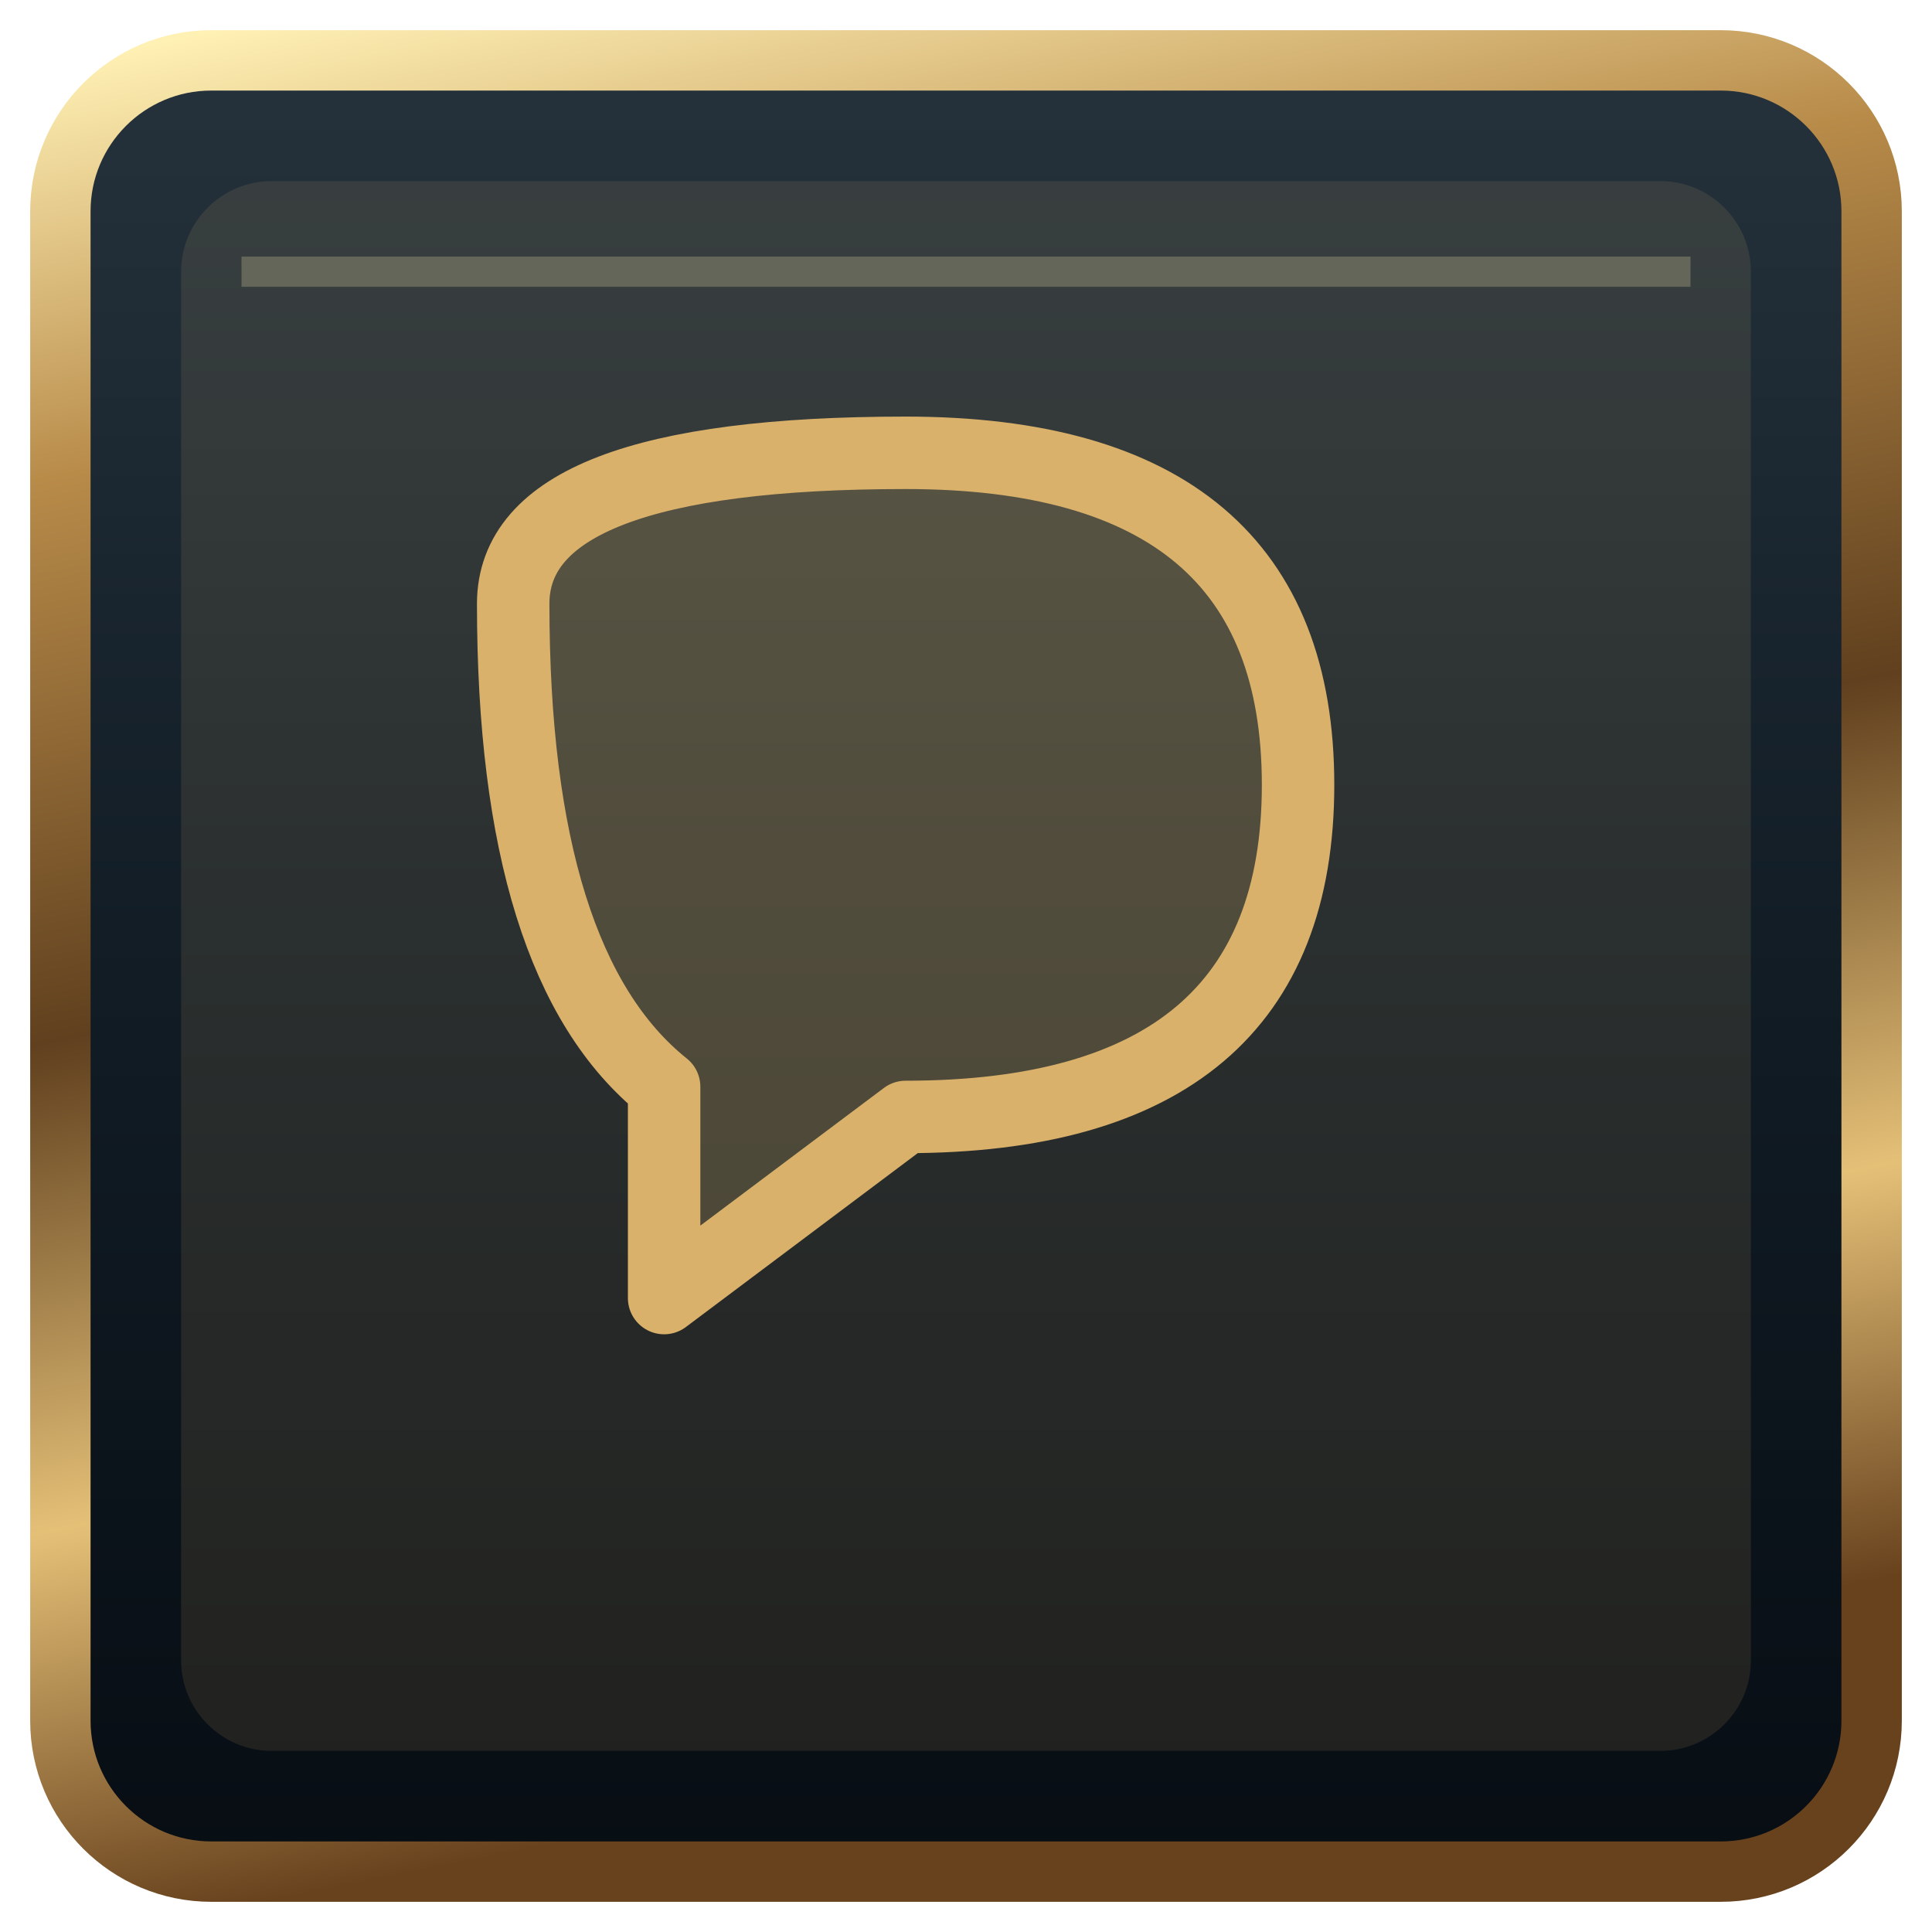
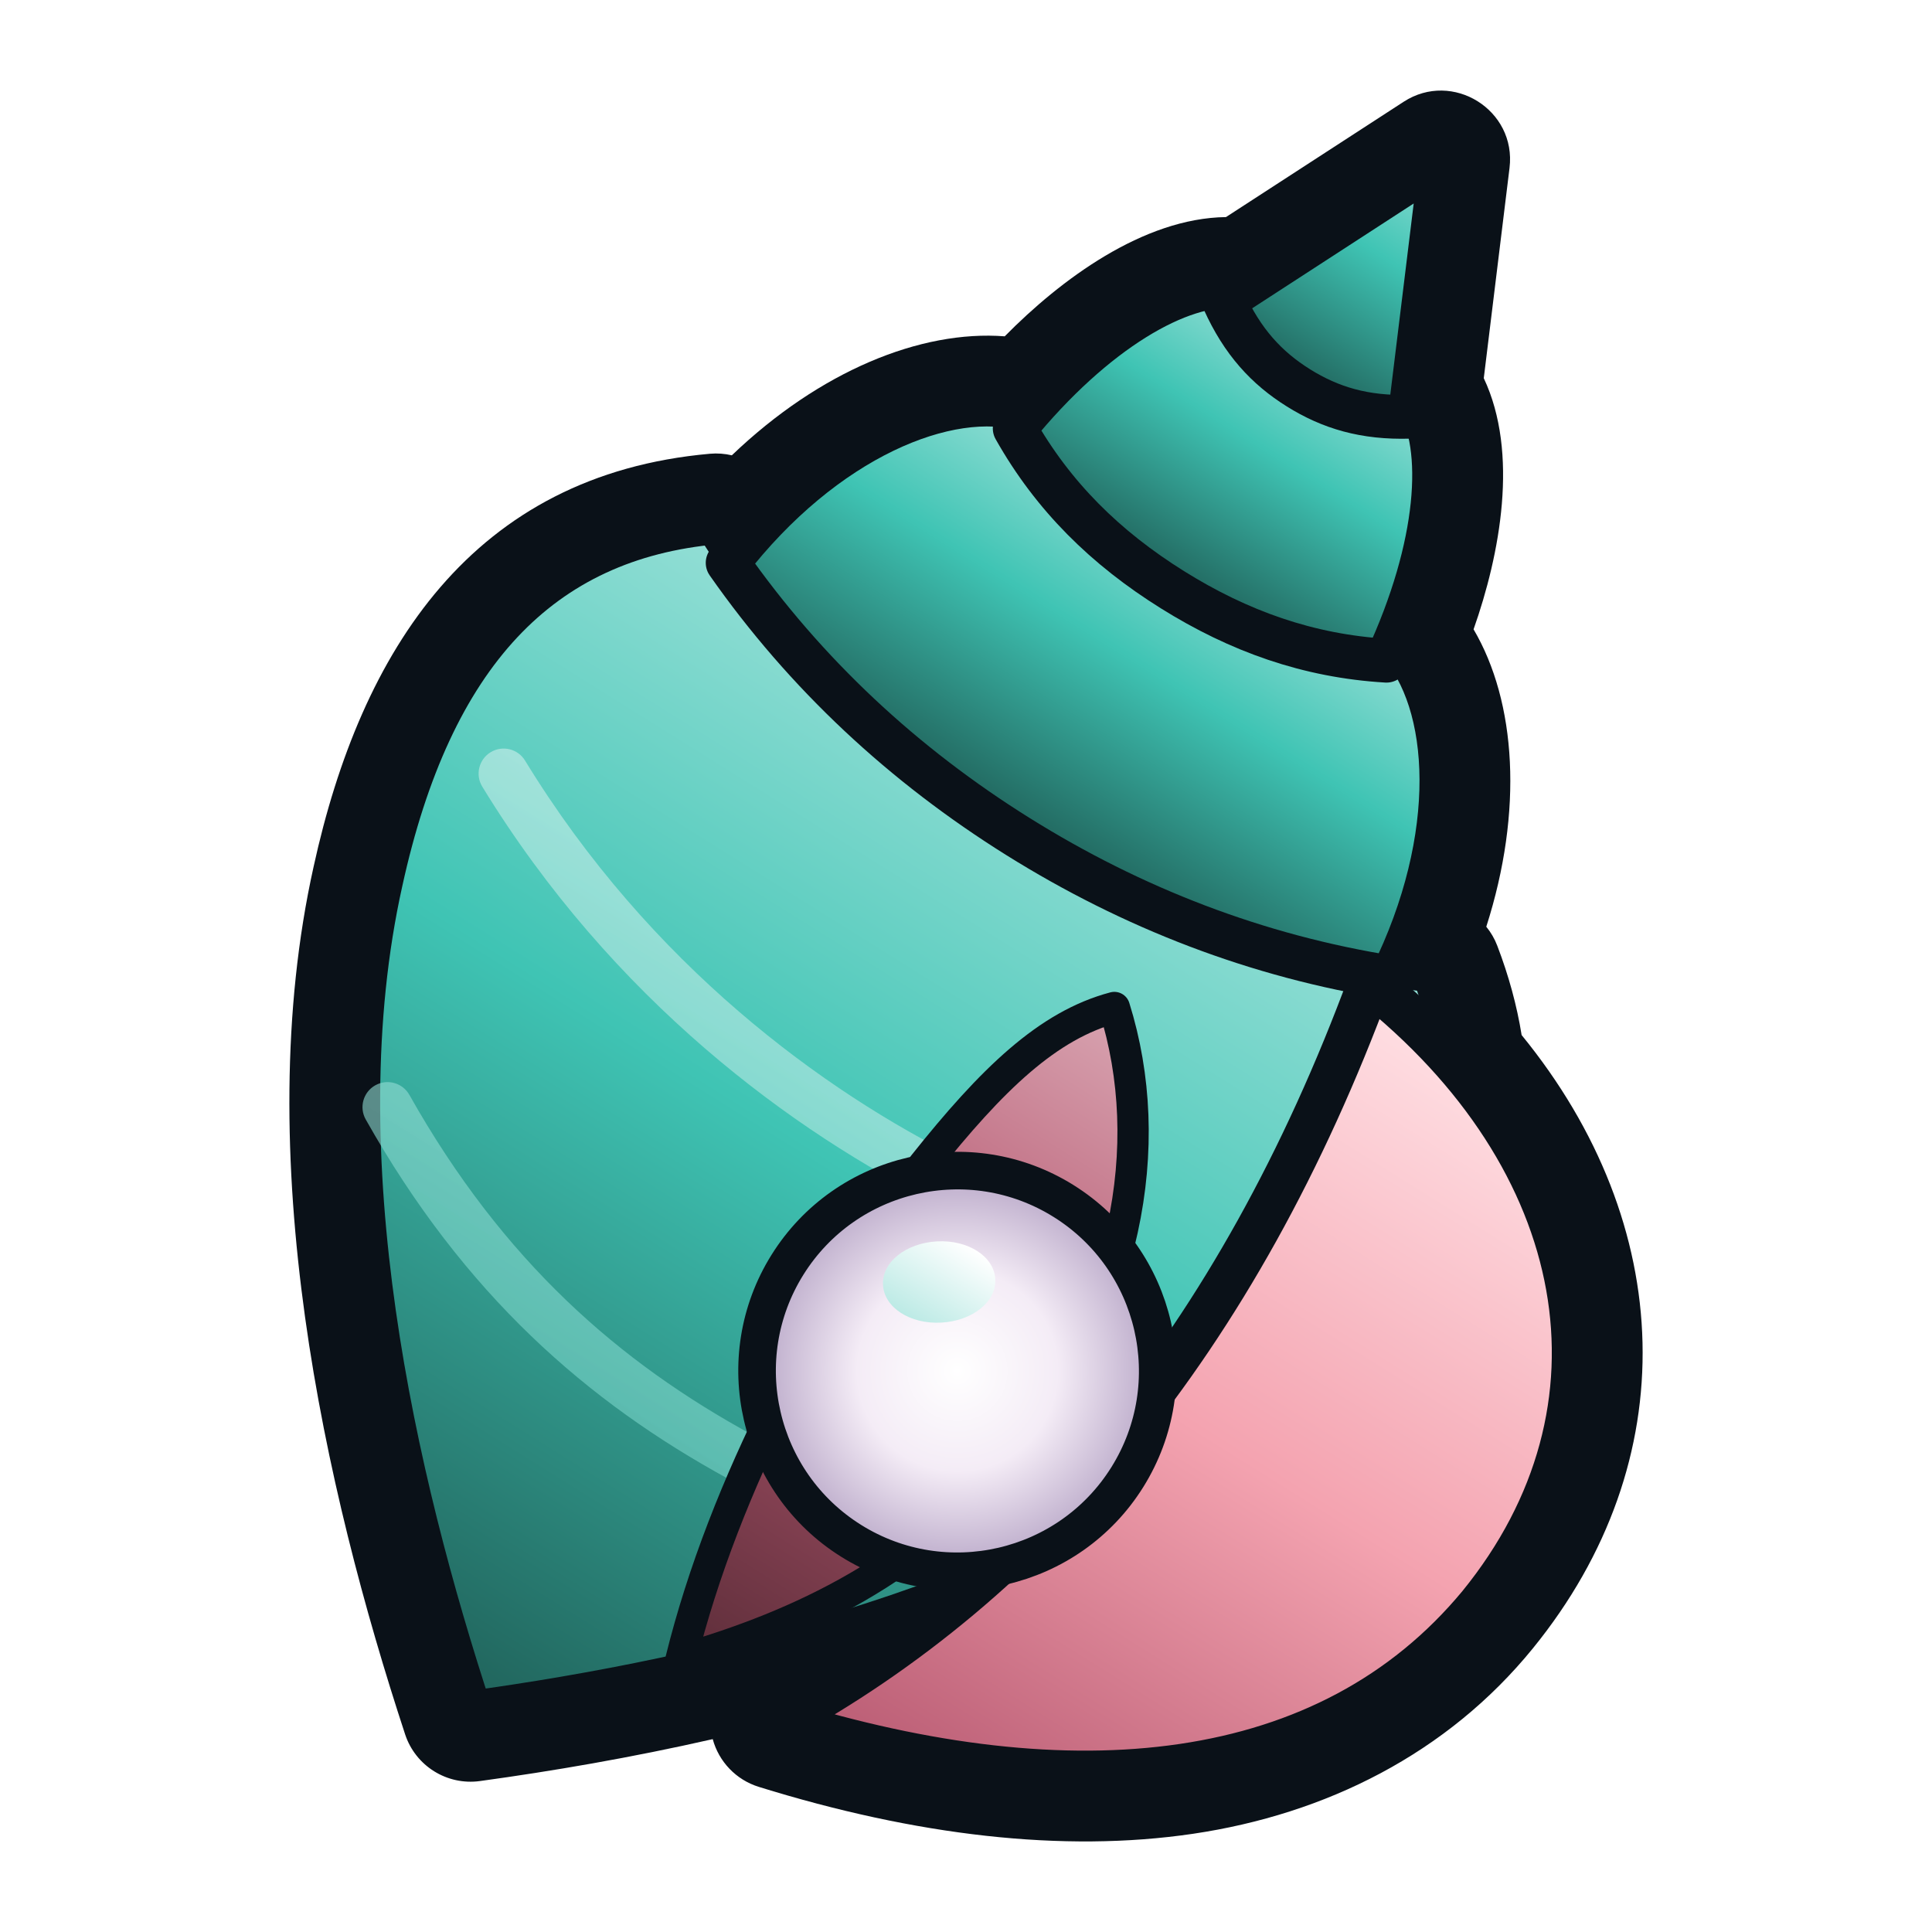
<svg xmlns="http://www.w3.org/2000/svg" width="64" height="64" viewBox="0 0 64 64">
  <defs>
-     <linearGradient id="gold" x2="0.2" y2="1">
-       <stop stop-color="#fff0b4" />
-       <stop offset=".22" stop-color="#b88b49" />
-       <stop offset=".52" stop-color="#60401e" />
-       <stop offset=".78" stop-color="#e4c077" />
-       <stop offset="1" stop-color="#68421d" />
+     <linearGradient id="linear-gradient-1" x1="35.594" y1="24.723" x2="15.588" y2="56.739" gradientUnits="userSpaceOnUse">
+       <stop offset="0" stop-color="#95dfd6" />
+       <stop offset="0.42" stop-color="#3fc4b4" />
+       <stop offset="1" stop-color="#20625a" />
    </linearGradient>
-     <linearGradient id="dark" x2="0" y2="1">
-       <stop stop-color="#25323c" />
-       <stop offset=".48" stop-color="#121d26" />
-       <stop offset="1" stop-color="#070d13" />
+     <linearGradient id="linear-gradient-2" x1="25.48" y1="30.144" x2="16.599" y2="44.357" gradientUnits="userSpaceOnUse">
+       <stop offset="0" stop-color="#cff0ec" />
+       <stop offset="1" stop-color="#79d6ca" />
    </linearGradient>
-     <linearGradient id="blue" x2="0" y2="1">
-       <stop stop-color="#8bb9df" />
-       <stop offset=".24" stop-color="#3e709d" />
-       <stop offset=".75" stop-color="#173957" />
-       <stop offset="1" stop-color="#0d1e30" />
+     <linearGradient id="linear-gradient-3" x1="40.156" y1="17.423" x2="33.725" y2="27.714" gradientUnits="userSpaceOnUse">
+       <stop offset="0" stop-color="#95dfd6" />
+       <stop offset="0.42" stop-color="#3fc4b4" />
+       <stop offset="1" stop-color="#20625a" />
    </linearGradient>
-     <linearGradient id="red" x2="0" y2="1">
-       <stop stop-color="#ffc0ad" />
-       <stop offset=".3" stop-color="#e94c5b" />
-       <stop offset="1" stop-color="#7d1b30" />
+     <linearGradient id="linear-gradient-4" x1="43.948" y1="11.354" x2="38.836" y2="19.534" gradientUnits="userSpaceOnUse">
+       <stop offset="0" stop-color="#95dfd6" />
+       <stop offset="0.42" stop-color="#3fc4b4" />
+       <stop offset="1" stop-color="#20625a" />
    </linearGradient>
-     <linearGradient id="mana" x2="0" y2="1">
-       <stop stop-color="#bdeaff" />
-       <stop offset=".3" stop-color="#419ee6" />
-       <stop offset="1" stop-color="#174c92" />
+     <linearGradient id="linear-gradient-5" x1="47.74" y1="5.285" x2="43.013" y2="12.849" gradientUnits="userSpaceOnUse">
+       <stop offset="0" stop-color="#95dfd6" />
+       <stop offset="0.42" stop-color="#3fc4b4" />
+       <stop offset="1" stop-color="#20625a" />
    </linearGradient>
-     <linearGradient id="amber" x2="0" y2="1">
-       <stop stop-color="#fff0a5" />
-       <stop offset=".3" stop-color="#dba13b" />
-       <stop offset="1" stop-color="#8e5217" />
+     <linearGradient id="linear-gradient-6" x1="49.828" y1="35.33" x2="33.34" y2="61.717" gradientUnits="userSpaceOnUse">
+       <stop offset="0" stop-color="#ffe0e4" />
+       <stop offset="0.5" stop-color="#f4a3b0" />
+       <stop offset="1" stop-color="#b85a72" />
    </linearGradient>
-     <linearGradient id="purple" x2="0" y2="1">
-       <stop stop-color="#f2cfff" />
-       <stop offset=".3" stop-color="#a56de5" />
-       <stop offset="1" stop-color="#4e267d" />
+     <linearGradient id="linear-gradient-7" x1="37.924" y1="34.007" x2="24.184" y2="55.996" gradientUnits="userSpaceOnUse">
+       <stop offset="0" stop-color="#d8a4b1" />
+       <stop offset="0.42" stop-color="#b85a72" />
+       <stop offset="1" stop-color="#5c2d39" />
    </linearGradient>
-     <linearGradient id="green" x2="0" y2="1">
-       <stop stop-color="#d3ffc0" />
-       <stop offset=".3" stop-color="#68c56a" />
-       <stop offset="1" stop-color="#245e35" />
+     <radialGradient id="radial-gradient-1" cx="31.715" cy="45.414" r="6.638" gradientUnits="userSpaceOnUse">
+       <stop offset="0" stop-color="#ffffff" />
+       <stop offset="0.5" stop-color="#f4ecf6" />
+       <stop offset="1" stop-color="#b9a8c8" />
+     </radialGradient>
+     <linearGradient id="linear-gradient-8" x1="31.926" y1="41.163" x2="30.294" y2="43.773" gradientUnits="userSpaceOnUse">
+       <stop offset="0" stop-color="#ffffff" />
+       <stop offset="1" stop-color="#bceae5" />
    </linearGradient>
  </defs>
-   <rect x="2" y="2" width="60" height="60" rx="5" fill="url(#dark)" stroke="url(#gold)" stroke-width="2" />
-   <rect x="6" y="6" width="52" height="52" rx="3" fill="#d9b16b" opacity=".12" />
-   <path d="M8 9 H56" stroke="#fff0ba" opacity=".23" />
-   <g transform="translate(12 12)" stroke="#d9b16b" fill="#d9b16b" fill-opacity=".22" stroke-width="2.4" stroke-linejoin="round" stroke-linecap="round">
-     <path d="M5 8 Q5 3 18 3 Q31 3 31 14 Q31 25 18 25 L10 31 V24 Q5 20 5 8Z" />
+   <g id="Layer_1" data-name="Layer 1">
+     <g id="emblem">
+       <path id="halo" d="M46.498 3.371 C48.118 2.32 50.24 3.645 50.005 5.563 L49.152 12.528 C50.323 15.009 49.691 18.362 48.814 20.847 C50.228 23.255 50.465 26.858 49.235 30.699 C49.387 30.885 49.511 31.097 49.599 31.328 C49.979 32.322 50.249 33.309 50.406 34.288 C55.539 40.572 55.827 48.397 50.779 54.603 C47.942 58.091 43.922 60.096 39.517 60.747 C35.213 61.382 30.334 60.807 25.135 59.192 C24.382 58.958 23.812 58.356 23.61 57.611 C20.914 58.224 18.295 58.671 15.898 59 C14.807 59.15 13.764 58.498 13.42 57.452 C10.75 49.326 8.258 38.281 10.389 28.708 C11.956 21.551 15.651 15.729 23.518 15.031 C23.765 15.009 24.009 15.028 24.243 15.083 C27.156 12.293 30.498 10.927 33.283 11.141 C35.132 9.264 37.868 7.226 40.612 7.191 Z" fill="#0a1118" />
+       <path id="body_whorl" data-name="body whorl" d="M15.588 56.739 C13.059 49.044 10.584 38.325 12.617 29.2 C14.265 21.669 17.893 17.821 23.72 17.304 C26.139 21.261 29.657 24.438 34.055 27.186 C38.453 29.934 42.85 31.704 47.468 32.143 C49.557 37.607 47.689 42.554 41.643 47.337 C34.332 53.165 23.613 55.639 15.588 56.739 Z" fill="url(#linear-gradient-1)" stroke="#0a1118" stroke-width="1.452" stroke-linejoin="round" />
+       <path id="ridges" d="M16.252 24.919 C16.643 24.68 17.153 24.803 17.392 25.194 C21.544 31.986 27.308 36.165 31.84 38.404 C32.251 38.607 32.419 39.104 32.216 39.515 C32.013 39.926 31.516 40.095 31.105 39.892 C26.292 37.514 20.292 33.119 15.976 26.059 C15.737 25.668 15.861 25.158 16.252 24.919 Z M12.43 35.953 C12.83 35.728 13.336 35.869 13.561 36.269 C16.673 41.795 20.518 45.135 24.944 47.545 C25.346 47.764 25.495 48.268 25.276 48.67 C25.057 49.072 24.553 49.221 24.15 49.002 C19.451 46.443 15.38 42.88 12.115 37.083 C11.89 36.684 12.031 36.178 12.43 35.953 Z" fill="url(#linear-gradient-2)" opacity="0.6" />
+       <path id="whorl_2" data-name="whorl 2" d="M24.105 18.645 C27.292 14.522 31.415 12.817 33.999 13.576 C35.395 16.038 37.088 17.83 39.111 19.094 C41.134 20.358 43.487 21.095 46.312 21.27 C48.127 23.26 48.402 27.713 46.094 32.385 C41.641 31.682 37.507 30.077 33.725 27.714 C29.943 25.351 26.689 22.339 24.105 18.645 Z" fill="url(#linear-gradient-3)" stroke="#0a1118" stroke-width="1.452" stroke-linejoin="round" />
+       <path id="whorl_3" data-name="whorl 3" d="M33.614 14.191 C36.252 10.948 39.11 9.31 40.957 9.485 C41.518 10.937 42.321 11.805 43.288 12.41 C44.256 13.014 45.388 13.355 46.938 13.223 C47.906 14.806 47.686 18.093 45.928 21.886 C43.333 21.732 41.035 20.908 38.836 19.534 C36.638 18.16 34.889 16.456 33.614 14.191 Z" fill="url(#linear-gradient-4)" stroke="#0a1118" stroke-width="1.452" stroke-linejoin="round" />
+       <path id="tip" d="M40.54 9.958 L47.74 5.285 L46.697 13.805 C45.201 13.85 44.069 13.509 43.013 12.849 C41.958 12.19 41.155 11.321 40.54 9.958 Z" fill="url(#linear-gradient-5)" stroke="#0a1118" stroke-width="1.452" stroke-linejoin="round" />
+       <path id="lip" d="M45.379 32.55 C52.745 38.376 54.285 46.676 49.009 53.163 C44.007 59.21 35.542 60.036 25.812 57.013 C34.167 52.45 40.983 44.479 45.379 32.55 Z" fill="url(#linear-gradient-6)" stroke="#0a1118" stroke-width="1.452" stroke-linejoin="round" />
+       <path id="aperture" d="M36.914 33.375 C38.343 37.938 37.355 43.435 33.441 48.327 C30.44 51.956 26.582 53.825 22.558 54.98 C23.998 49.153 27.218 43.216 30.593 38.598 C32.868 35.739 34.715 33.958 36.914 33.375 Z" fill="url(#linear-gradient-7)" stroke="#0a1118" stroke-width="1.037" stroke-linejoin="round" />
+       <path id="pearl" d="M37.344 48.932 C35.404 52.037 31.302 52.983 28.197 51.043 C25.093 49.103 24.146 45.002 26.086 41.897 C28.026 38.792 32.128 37.845 35.232 39.785 C38.337 41.725 39.284 45.827 37.344 48.932 Z" fill="url(#radial-gradient-1)" stroke="#0a1118" stroke-width="1.245" stroke-linejoin="round" />
+       <path id="pearl_glint" data-name="pearl glint" d="M32.969 42.37 C33.014 43.12 32.213 43.756 31.187 43.812 C30.147 43.872 29.287 43.31 29.251 42.566 C29.206 41.816 30.007 41.18 31.033 41.123 C32.073 41.064 32.933 41.626 32.969 42.37 Z" fill="url(#linear-gradient-8)" />
+     </g>
  </g>
</svg>
